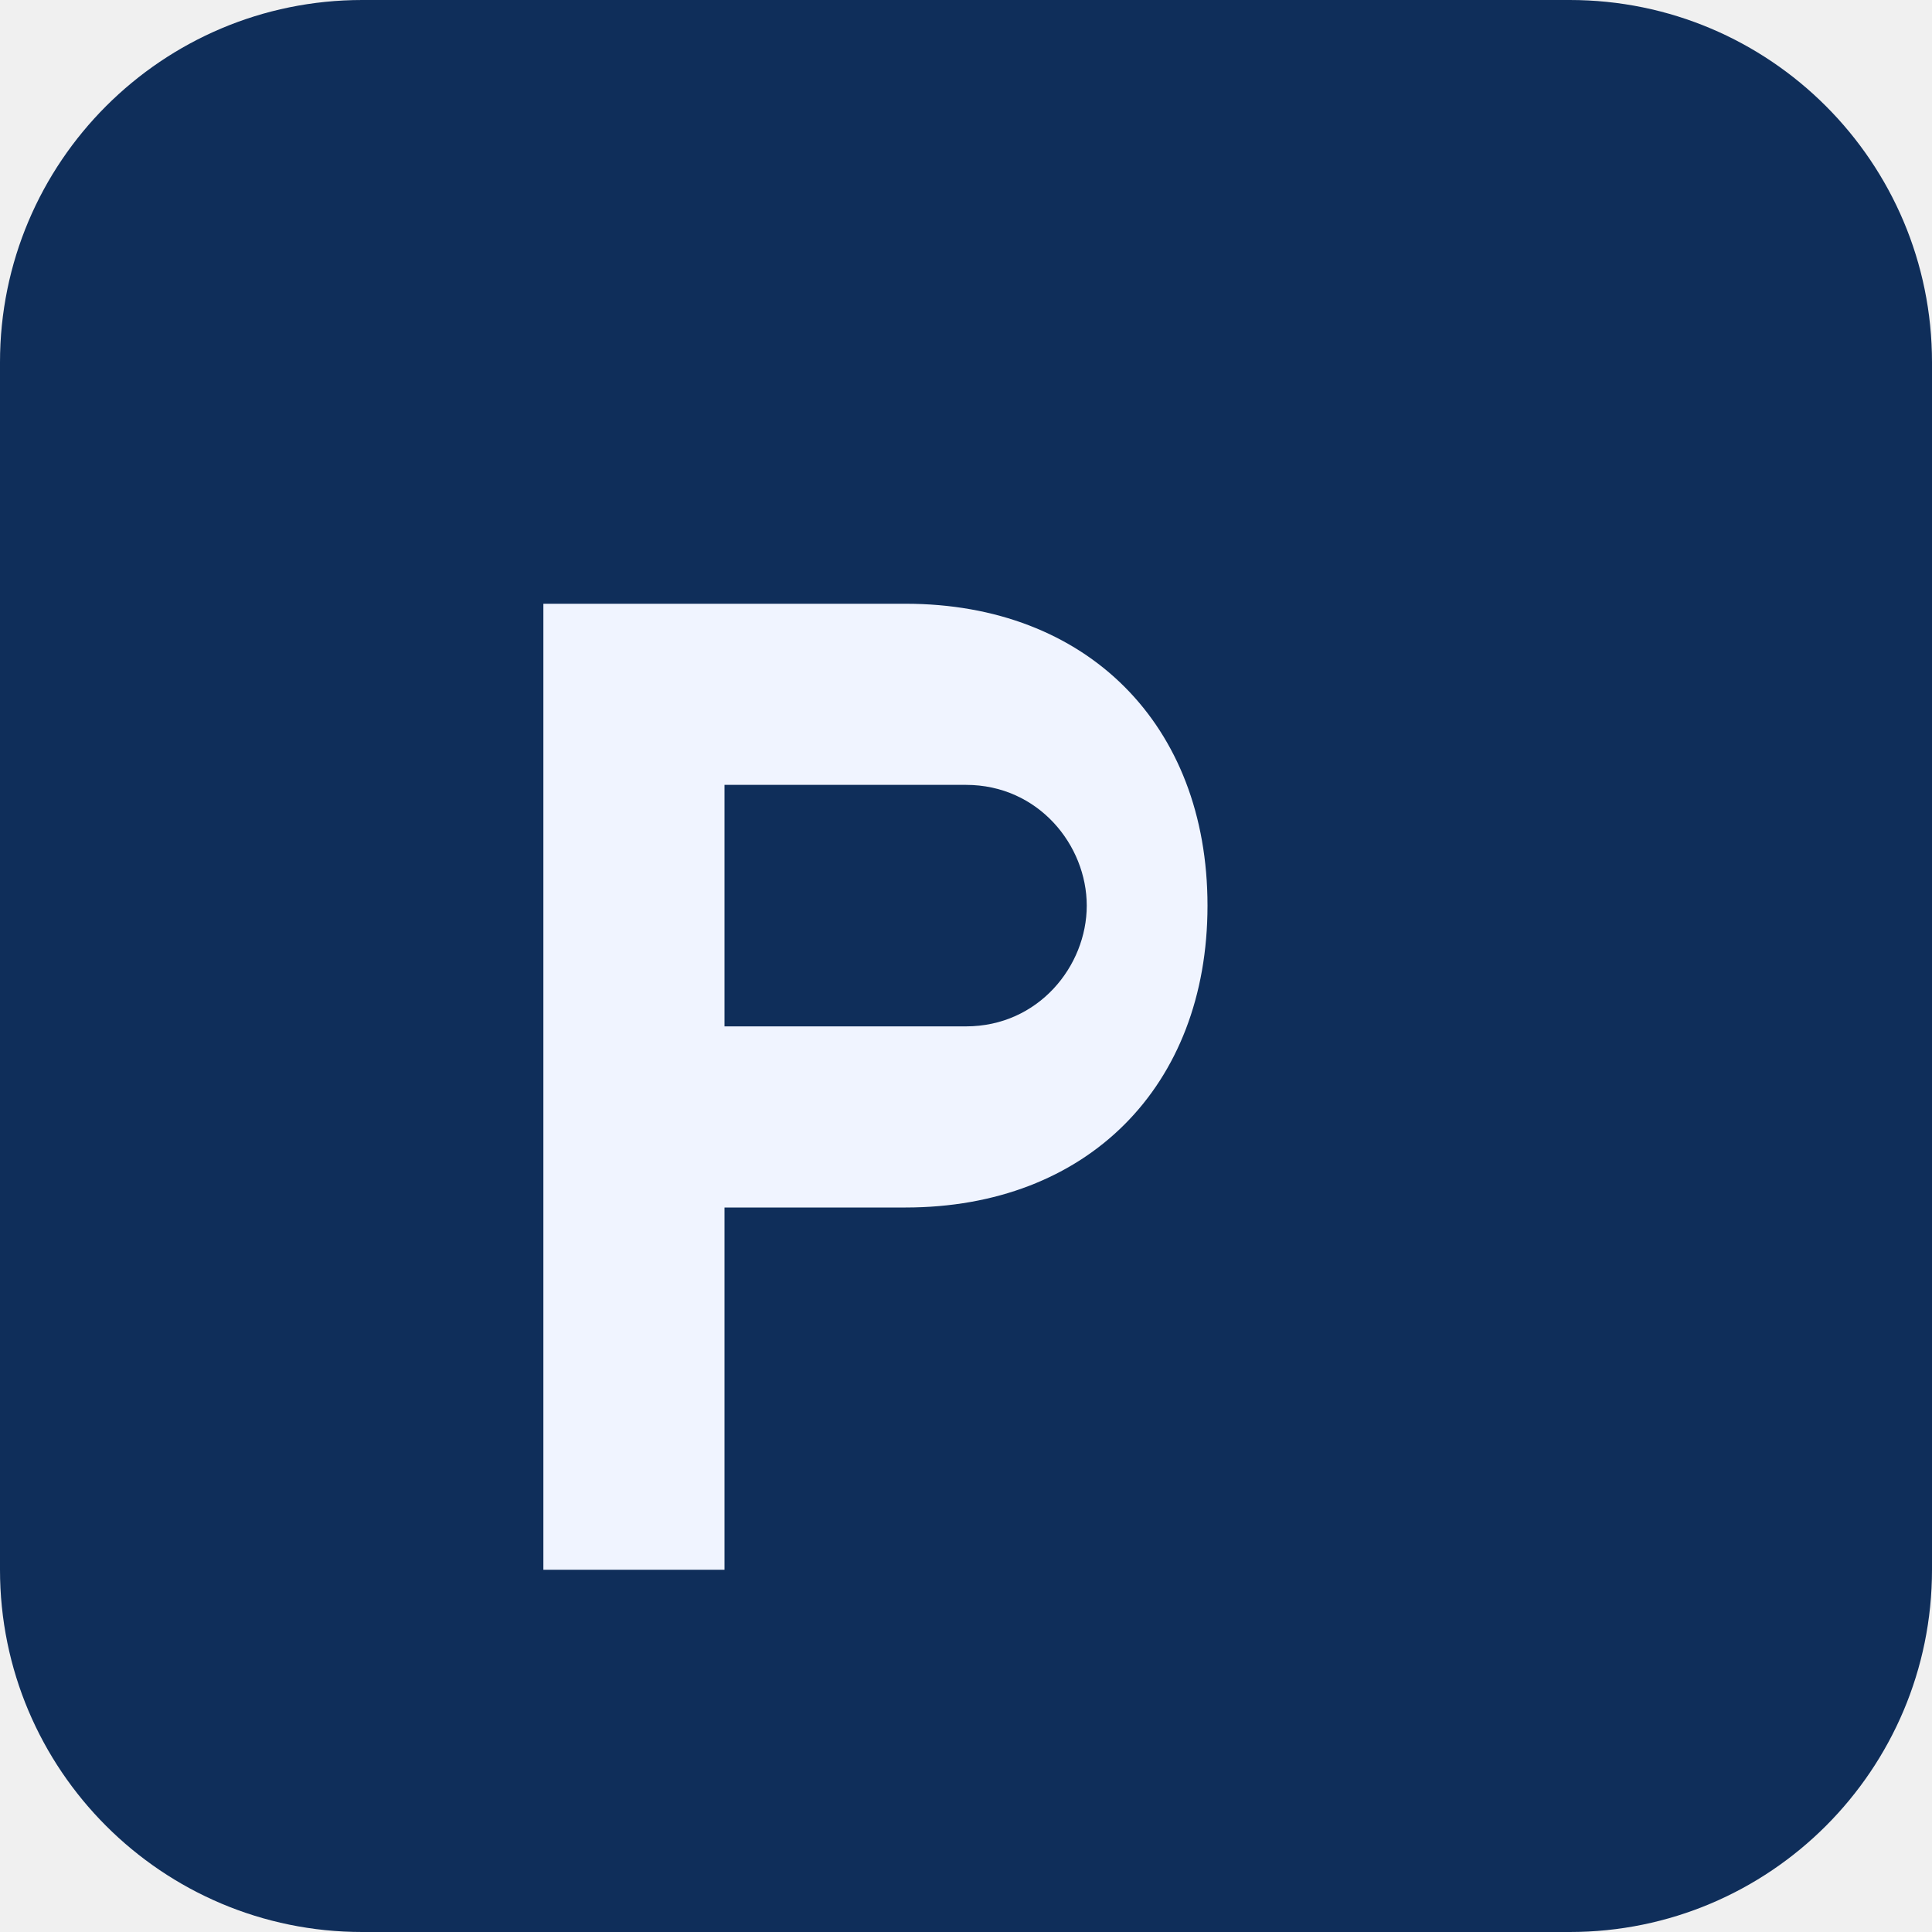
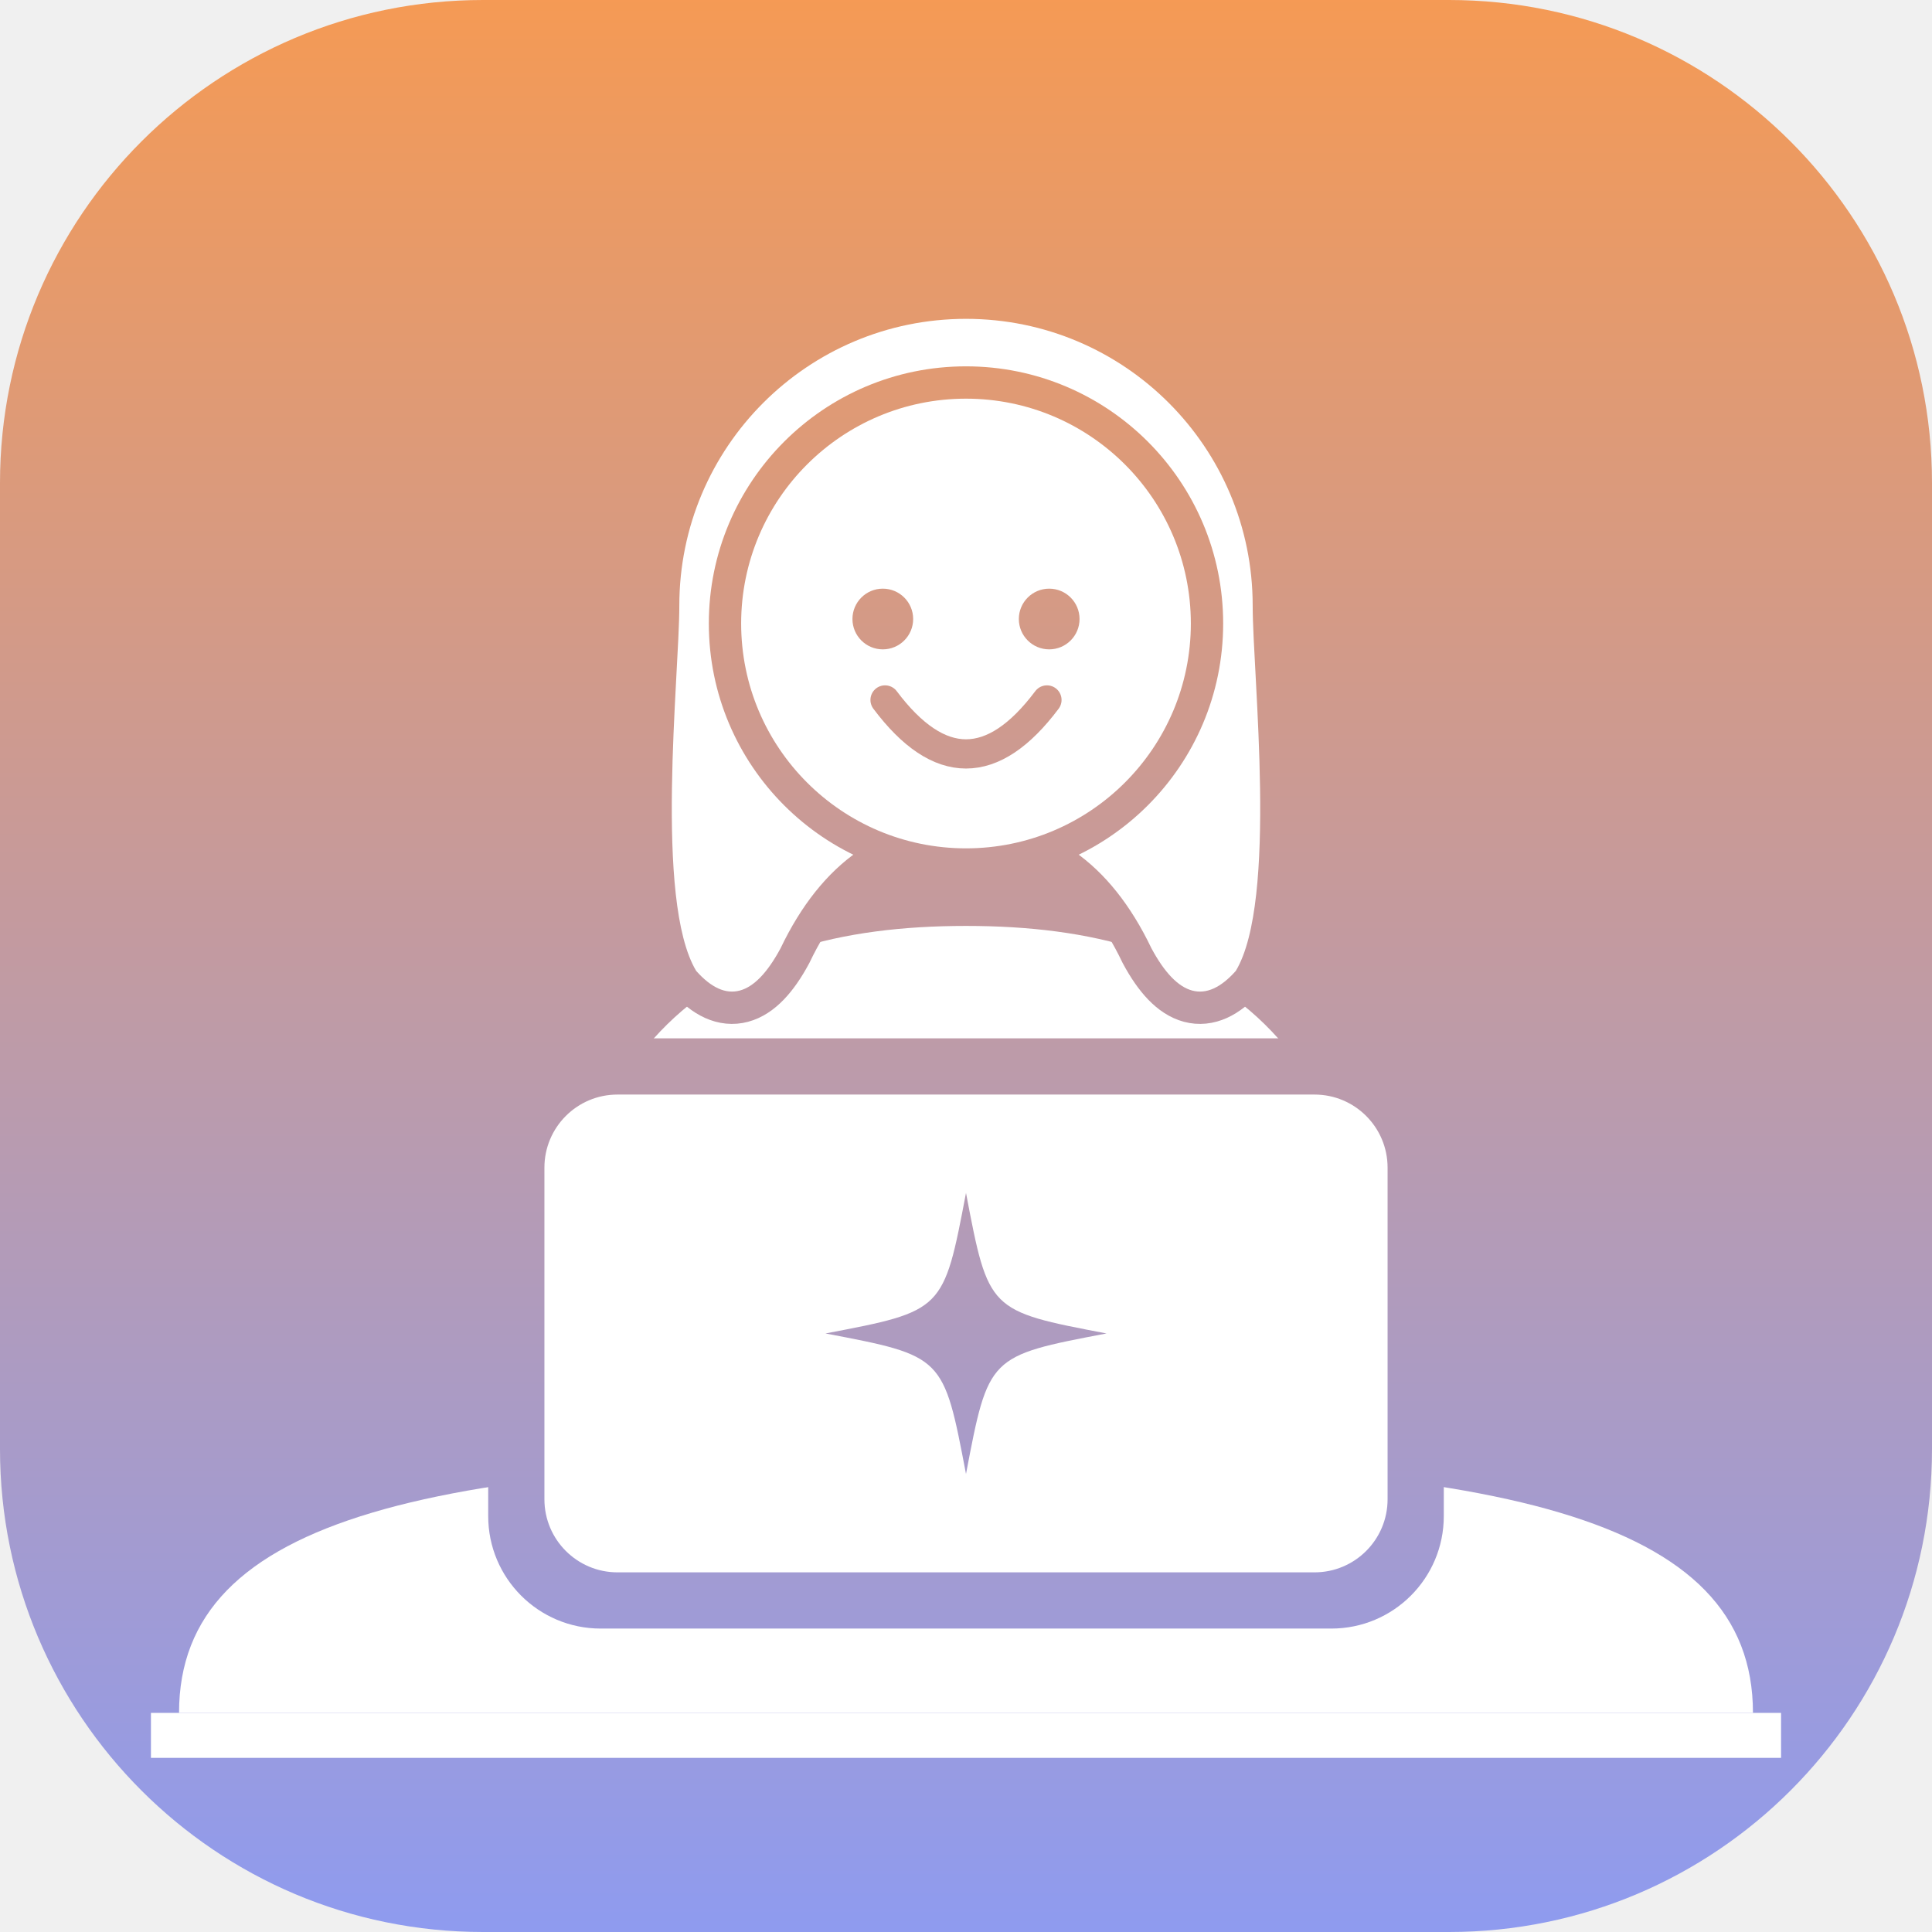
<svg xmlns="http://www.w3.org/2000/svg" viewBox="0 0 64 64">
-   <rect width="64" height="64" rx="12" fill="#0f2e5a" />
-   <path d="M18 20h12c6 0 10 4 10 10s-4 10-10 10h-6v12h-6V20zm18 10c0-2-1.6-4-4-4h-8v8h8c2.4 0 4-2 4-4z" fill="#f0f4ff" />
+   <defs>
+     <linearGradient id="fg" x1="0" y1="0" x2="0" y2="1">
+       <stop offset="0" stop-color="#F59A54" />
+       <stop offset="1" stop-color="#8E9BF0" />
+     </linearGradient>
+   </defs>
+   <rect width="64" height="64" rx="16" fill="url(#fg)" />
+   <svg x="5" y="6" width="54" height="54" viewBox="111 0 58 57" role="img" aria-label="Sukriti, an engineer at her laptop">
+     <defs>
+       <linearGradient id="f-fav-l" x1="0" x2="1">
+         <stop offset="0" stop-color="#fff" stop-opacity="0" />
+         <stop offset=".25" stop-color="#fff" />
+         <stop offset=".75" stop-color="#fff" />
+         <stop offset="1" stop-color="#fff" stop-opacity="0" />
+       </linearGradient>
+       <mask id="f-fav-hair">
+         <rect width="280" height="64" fill="#fff" />
+         <circle cx="140" cy="15.24" r="9.15" fill="#000" />
+       </mask>
+       <mask id="f-fav-face">
+         <rect width="280" height="64" fill="#fff" />
+         <ellipse cx="137.04" cy="15.08" rx="1.08" ry="1.08" fill="#000">
+           <animate attributeName="ry" values="1.08;1.08;0.13;1.08;1.08" keyTimes="0;0.86;0.88;0.9;1" dur="6s" begin="0s" repeatCount="indefinite" />
+         </ellipse>
+         <ellipse cx="142.96" cy="15.08" rx="1.08" ry="1.08" fill="#000">
+           <animate attributeName="ry" values="1.08;1.08;0.13;0.13;1.08;1.08;0.13;1.08;1.08" keyTimes="0;0.55;0.575;0.6;0.62;0.86;0.88;0.9;1" dur="6s" begin="0s" repeatCount="indefinite" />
+         </ellipse>
+         <path d="M137.12,17.96 Q140.00,21.80 142.88,17.96" fill="none" stroke="#000" stroke-width="1.04" stroke-linecap="round">
+           <animate attributeName="d" values="M137.12,17.96 Q140.00,21.80 142.88,17.96;M137.12,17.96 Q140.00,21.80 142.88,17.96;M136.40,17.48 Q140.00,23.48 143.60,17.48;M136.40,17.48 Q140.00,23.48 143.60,17.48;M137.12,17.96 Q140.00,21.80 142.88,17.96;M137.12,17.96 Q140.00,21.80 142.88,17.96" keyTimes="0;0.5;0.56;0.66;0.72;1" dur="6s" begin="0s" repeatCount="indefinite" />
+         </path>
+       </mask>
+       <mask id="f-fav-mb">
+         <rect width="280" height="64" fill="#fff" />
+         <path d="M130.40,27.60 C128.90,25.10 129.80,17.10 129.80,14.60 A10.20,10.20 0 0 1 150.20,14.60 C150.20,17.10 151.10,25.10 149.60,27.60 Q148.00,29.40 146.60,26.80 Q144.40,22.20 140.00,22.20 Q135.60,22.20 133.40,26.80 Q132.00,29.40 130.40,27.60 Z" fill="#000" stroke="#000" stroke-width="2.3" />
+         <circle cx="140" cy="15.24" r="9.15" fill="#000" />
+         <rect x="123" y="30" width="34" height="21" rx="4" fill="#000" />
+       </mask>
+       <mask id="f-fav-ml">
+         <rect width="280" height="64" fill="#fff" />
+         <path d="M140,35.5 C140.8,39.7 140.8,39.7 145,40.5 C140.8,41.3 140.8,41.3 140,45.5 C139.2,41.3 139.2,41.3 135,40.5 C139.2,39.7 139.2,39.7 140,35.5 Z" fill="#000" />
+       </mask>
+     </defs>
+     <g mask="url(#f-fav-mb)" fill="#fff">
+       <path d="M125,44 C125,30 131,26 140,26 C149,26 155,30 155,44 Z" />
+       <path d="M112,54 C112,47 121,45 140,45 C159,45 168,47 168,54 Z" />
+     </g>
+     <g mask="url(#f-fav-hair)" fill="#fff">
+       <path d="M130.40,27.60 C128.90,25.10 129.80,17.10 129.80,14.60 A10.20,10.20 0 0 1 150.20,14.60 C150.20,17.10 151.10,25.10 149.60,27.60 Q148.00,29.40 146.60,26.80 Q144.40,22.20 140.00,22.20 Q135.60,22.20 133.40,26.80 Q132.00,29.40 130.40,27.60 Z" />
+     </g>
+     <circle cx="140" cy="15.24" r="8.0" fill="#fff" mask="url(#f-fav-face)" />
+     <rect x="125" y="32" width="30" height="17" rx="2.6" fill="#fff" mask="url(#f-fav-ml)" />
+     <rect x="10" y="54" width="260" height="1.6" rx=".8" fill="url(#f-fav-l)" />
+     <circle cx="178" cy="49" r="2.2" fill="#fff" opacity="0.9" />
+     <circle cx="189" cy="49" r="1.8" fill="#fff" opacity="0.7" />
+     <circle cx="199" cy="49" r="1.4" fill="#fff" opacity="0.55" />
+     <circle cx="208" cy="49" r="1.1" fill="#fff" opacity="0.4" />
+     <circle cx="102" cy="49" r="2.2" fill="#fff" opacity="0.9" />
+     <circle cx="91" cy="49" r="1.8" fill="#fff" opacity="0.7" />
+     <circle cx="81" cy="49" r="1.4" fill="#fff" opacity="0.55" />
+     <circle cx="72" cy="49" r="1.1" fill="#fff" opacity="0.4" />
+   </svg>
</svg>
